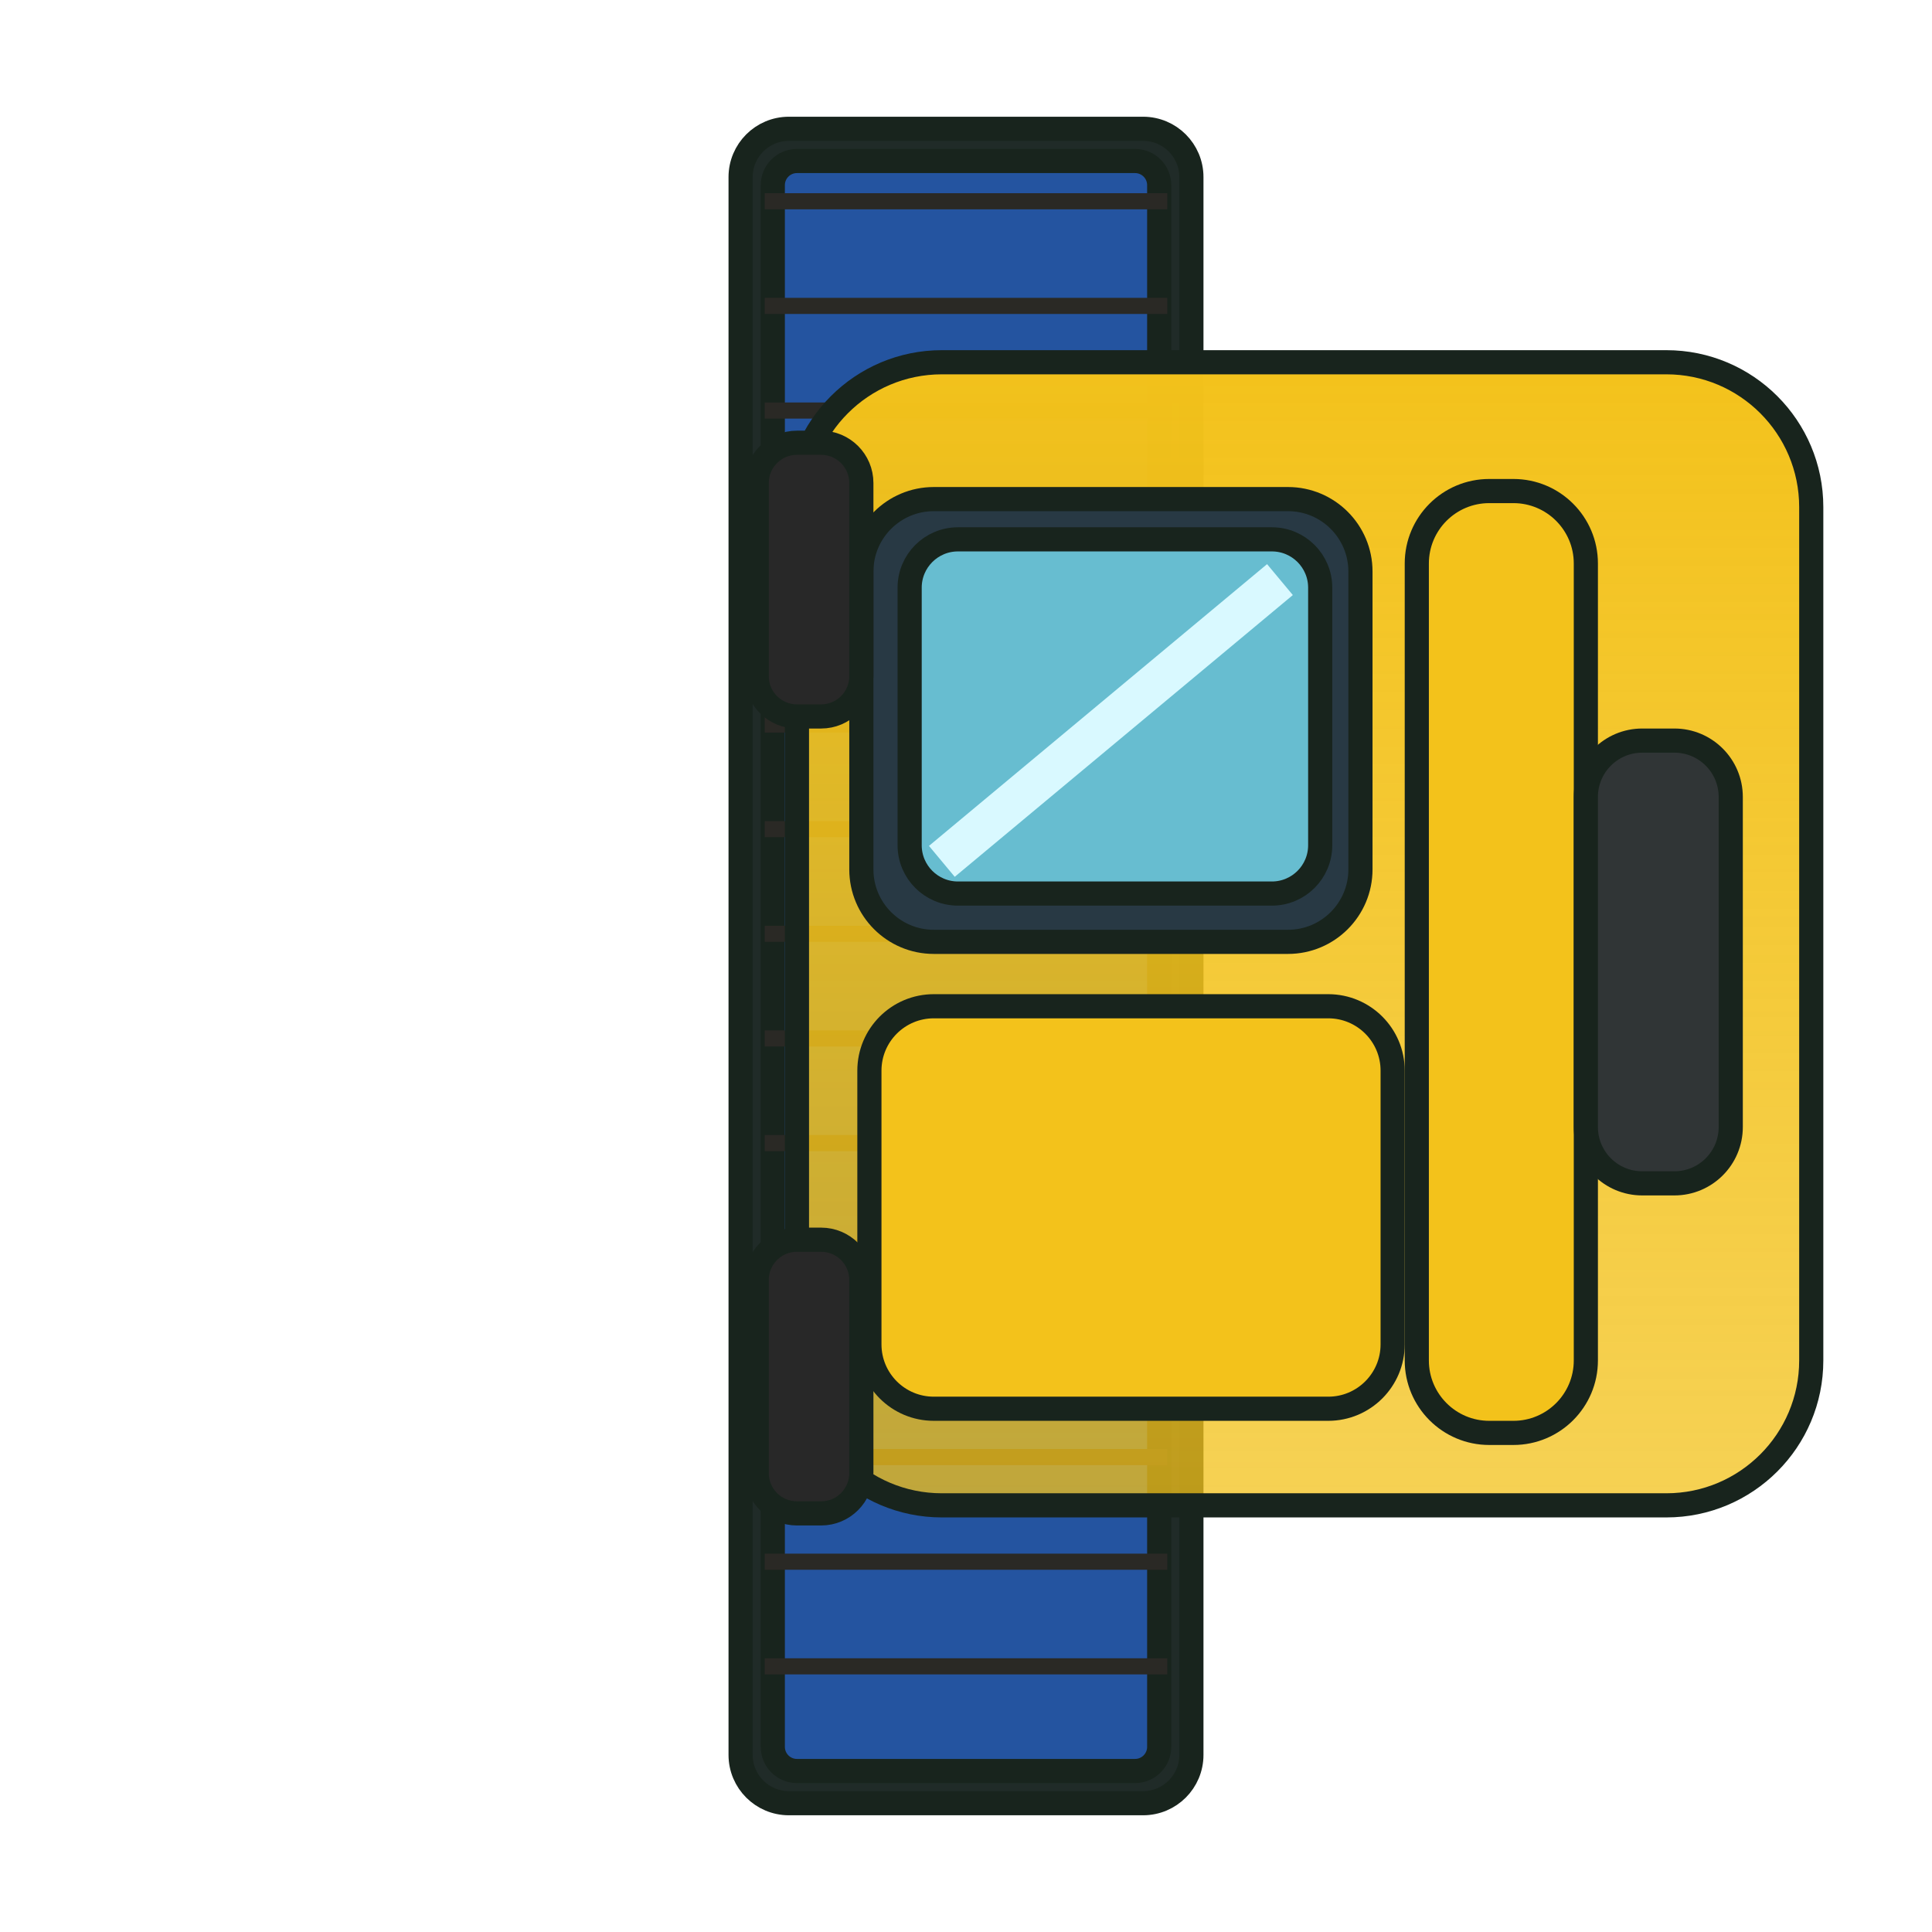
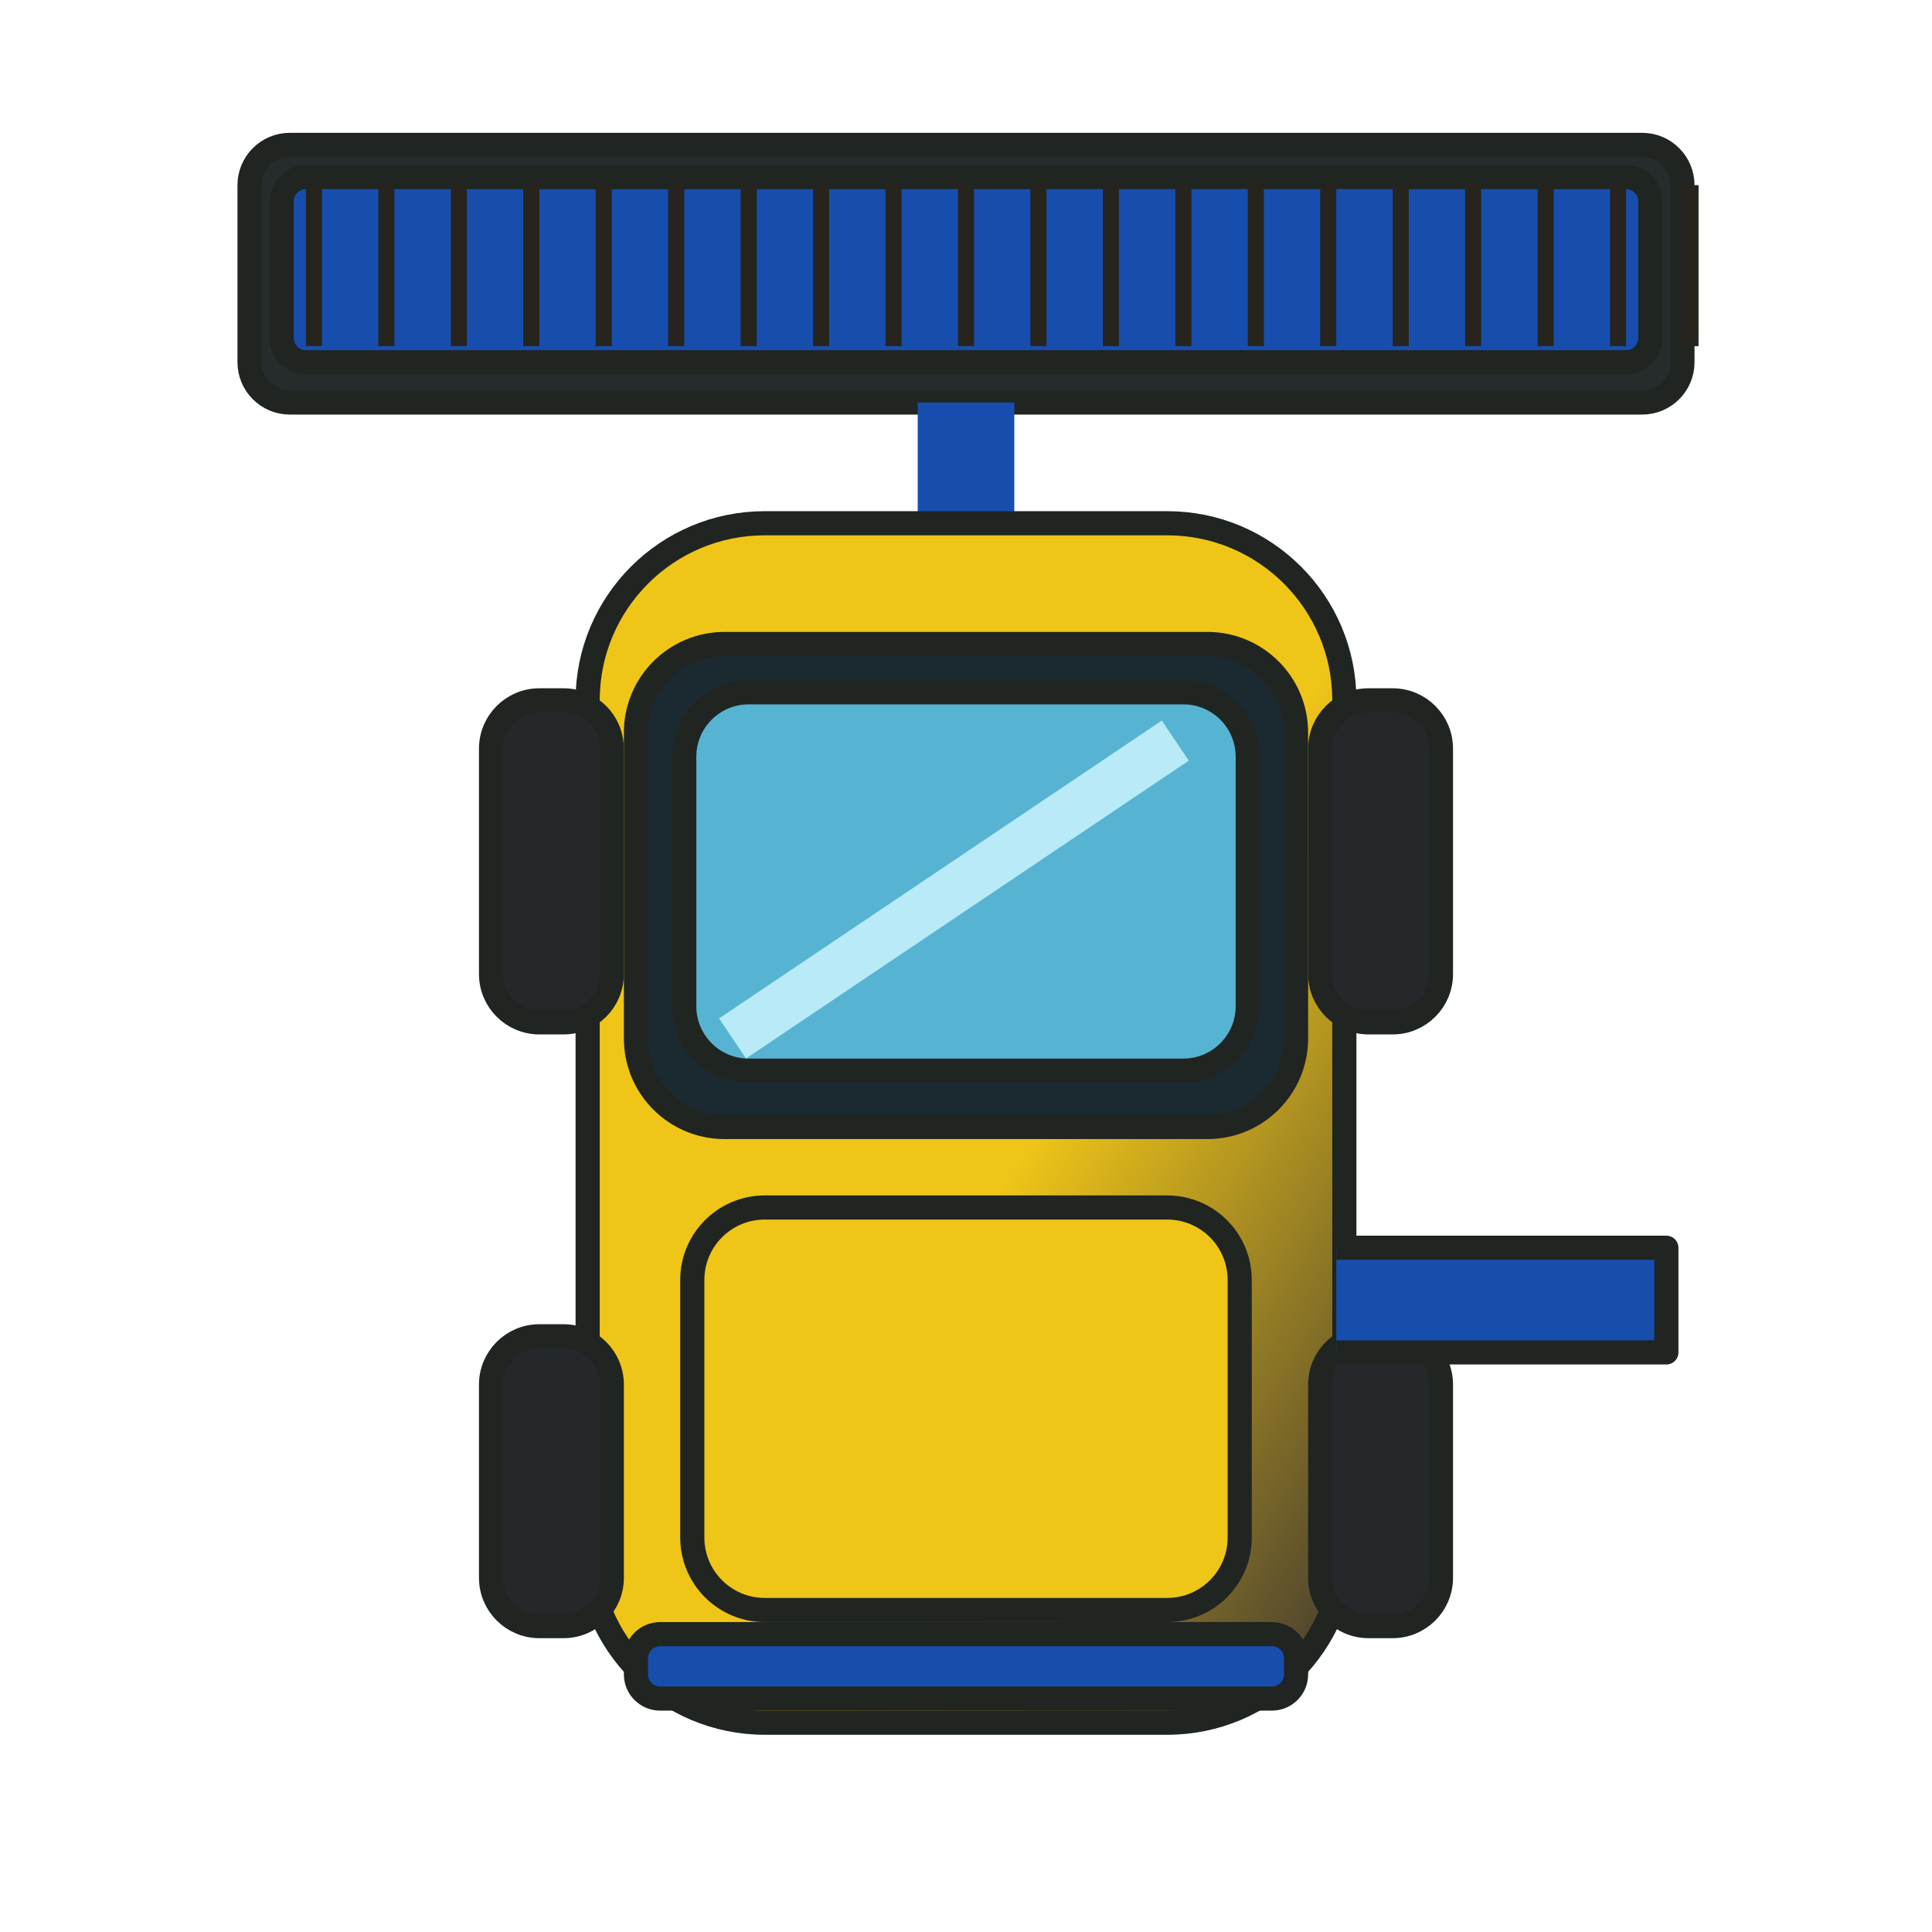
<svg xmlns="http://www.w3.org/2000/svg" viewBox="0 0 240 240">
  <defs>
-     <linearGradient id="g" x2="0" y2="1">
-       <stop stop-color="#f3c21b" />
-       <stop offset="1" stop-color="#f3c21b" stop-opacity=".75" />
+     <linearGradient id="body" x1="0" y1="0" x2="1" y2="1">
+       <stop stop-color="#efc518" />
+       <stop offset=".55" stop-color="#efc518" />
+       <stop offset="1" stop-color="#3b3531" />
    </linearGradient>
  </defs>
-   <g stroke="#18241d" stroke-width="3" stroke-linejoin="round">
-     <rect x="92" y="16" width="56" height="208" rx="6" fill="#202b28" />
-     <rect x="96" y="20" width="48" height="200" rx="3" fill="#2454a0" />
-     <g stroke="#2a2925" stroke-width="2">
-       <path d="M95 25h50" />
-       <path d="M95 38h50" />
-       <path d="M95 51h50" />
-       <path d="M95 64h50" />
-       <path d="M95 77h50" />
-       <path d="M95 90h50" />
-       <path d="M95 103h50" />
-       <path d="M95 116h50" />
-       <path d="M95 129h50" />
-       <path d="M95 142h50" />
-       <path d="M95 155h50" />
-       <path d="M95 168h50" />
-       <path d="M95 181h50" />
-       <path d="M95 194h50" />
-       <path d="M95 207h50" />
+   <g stroke="#202522" stroke-width="3" stroke-linejoin="round">
+     <rect x="31" y="18" width="178" height="32" rx="5" fill="#252c2b" />
+     <rect x="35" y="22" width="170" height="23" rx="3" fill="#174eae" />
+     <g stroke="#26241d" stroke-width="2">
+       <path d="M39 23v20" />
+       <path d="M48 23v20" />
+       <path d="M57 23v20" />
+       <path d="M66 23v20" />
+       <path d="M75 23v20" />
+       <path d="M84 23v20" />
+       <path d="M93 23v20" />
+       <path d="M102 23v20" />
+       <path d="M111 23v20" />
+       <path d="M120 23v20" />
+       <path d="M129 23v20" />
+       <path d="M138 23v20" />
+       <path d="M147 23v20" />
+       <path d="M156 23v20" />
+       <path d="M165 23v20" />
+       <path d="M174 23v20" />
+       <path d="M183 23v20" />
+       <path d="M192 23v20" />
+       <path d="M201 23v20" />
+       <path d="M210 23v20" />
    </g>
-     <rect x="99" y="45" width="126" height="142" rx="18" fill="url(#g)" />
-     <rect x="107" y="62" width="62" height="55" rx="9" fill="#283944" />
-     <rect x="113" y="67" width="51" height="44" rx="6" fill="#67bdd0" />
-     <path d="M117 107l42-35" stroke="#d9f9ff" stroke-width="5" />
-     <rect x="108" y="125" width="65" height="50" rx="8" fill="#f3c21b" />
-     <rect x="176" y="61" width="21" height="117" rx="9" fill="#f3c21b" />
-     <rect x="197" y="92" width="18" height="55" rx="7" fill="#303536" />
-     <rect x="94" y="55" width="13" height="34" rx="5" fill="#282828" />
-     <rect x="94" y="154" width="13" height="34" rx="5" fill="#282828" />
+     <path d="M120 50v17" stroke="#174eae" stroke-width="12" />
+     <rect x="73" y="65" width="94" height="149" rx="22" fill="url(#body)" />
+     <rect x="79" y="80" width="82" height="60" rx="11" fill="#1b2930" />
+     <rect x="85" y="86" width="70" height="47" rx="8" fill="#56b4d2" />
+     <path d="M91 129l55-37" stroke="#b9eaf7" stroke-width="6" />
+     <rect x="86" y="150" width="68" height="50" rx="9" fill="#efc518" />
+     <rect x="79" y="203" width="82" height="8" rx="3" fill="#174eae" />
+     <rect x="61" y="87" width="15" height="40" rx="6" fill="#24282b" />
+     <rect x="164" y="87" width="15" height="40" rx="6" fill="#24282b" />
+     <rect x="61" y="166" width="15" height="36" rx="6" fill="#24282b" />
+     <rect x="164" y="166" width="15" height="36" rx="6" fill="#24282b" />
+     <path d="M166 155h41v13h-41" fill="#174eae" />
  </g>
</svg>
